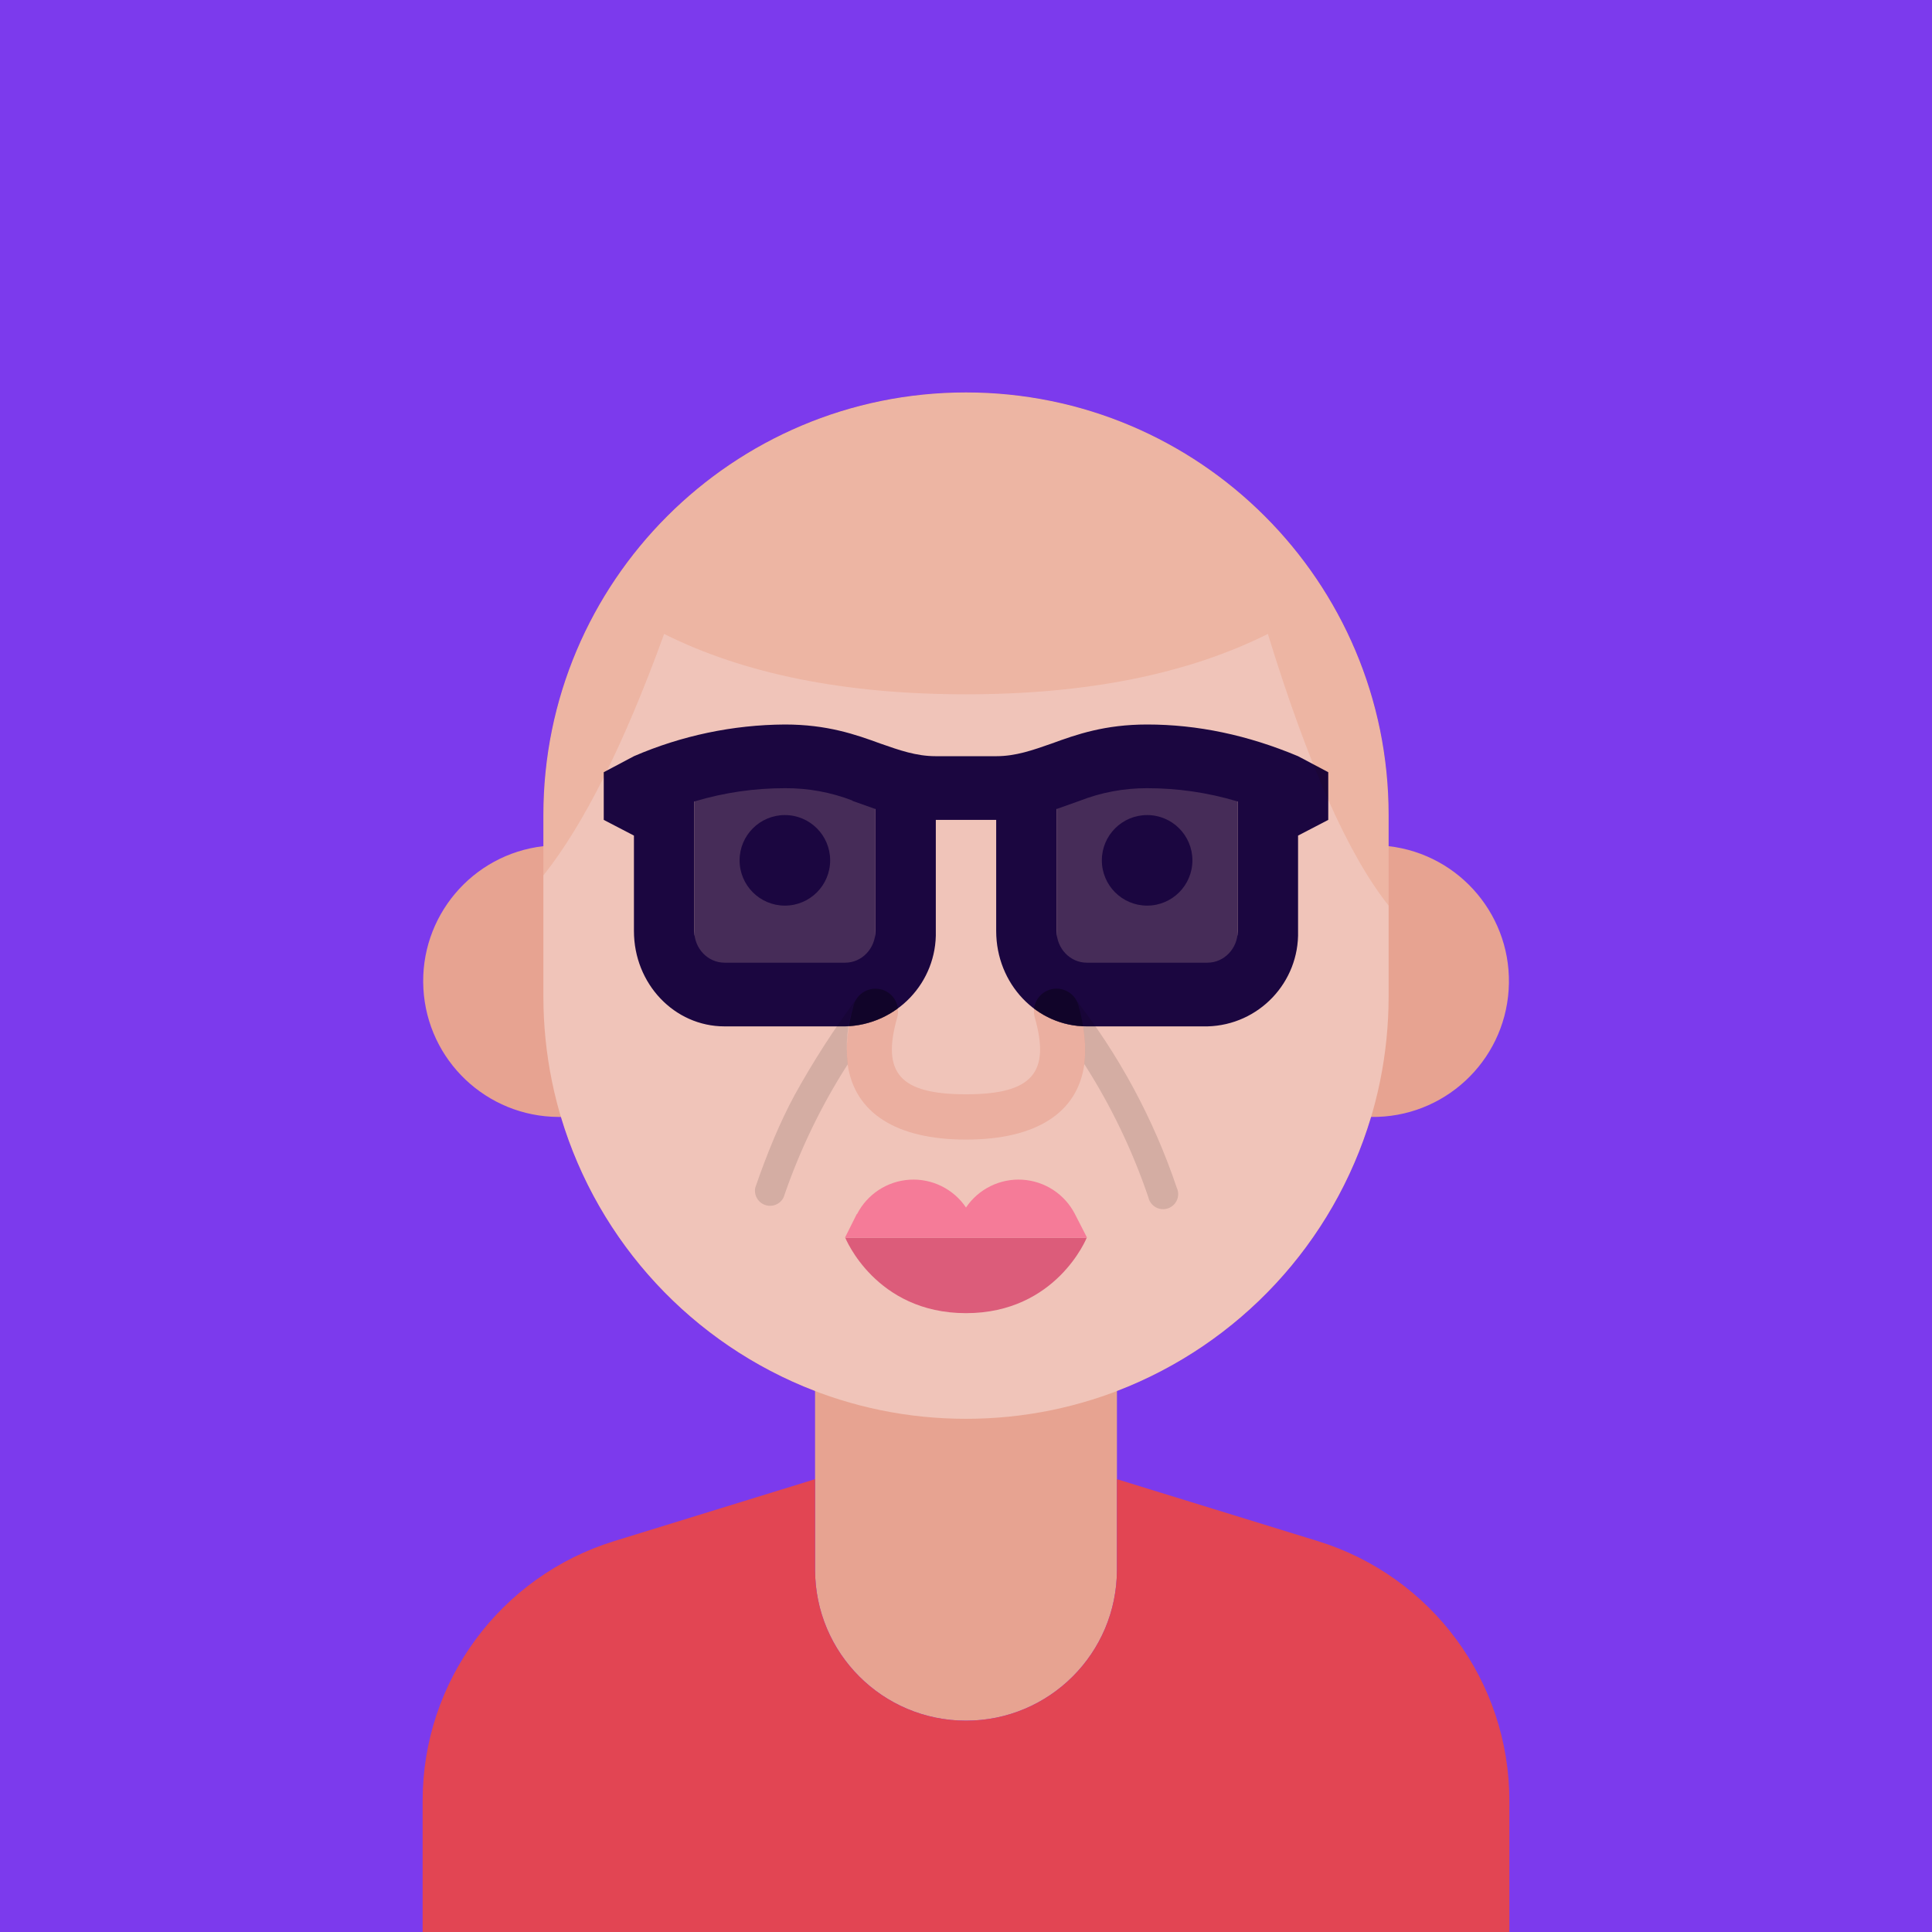
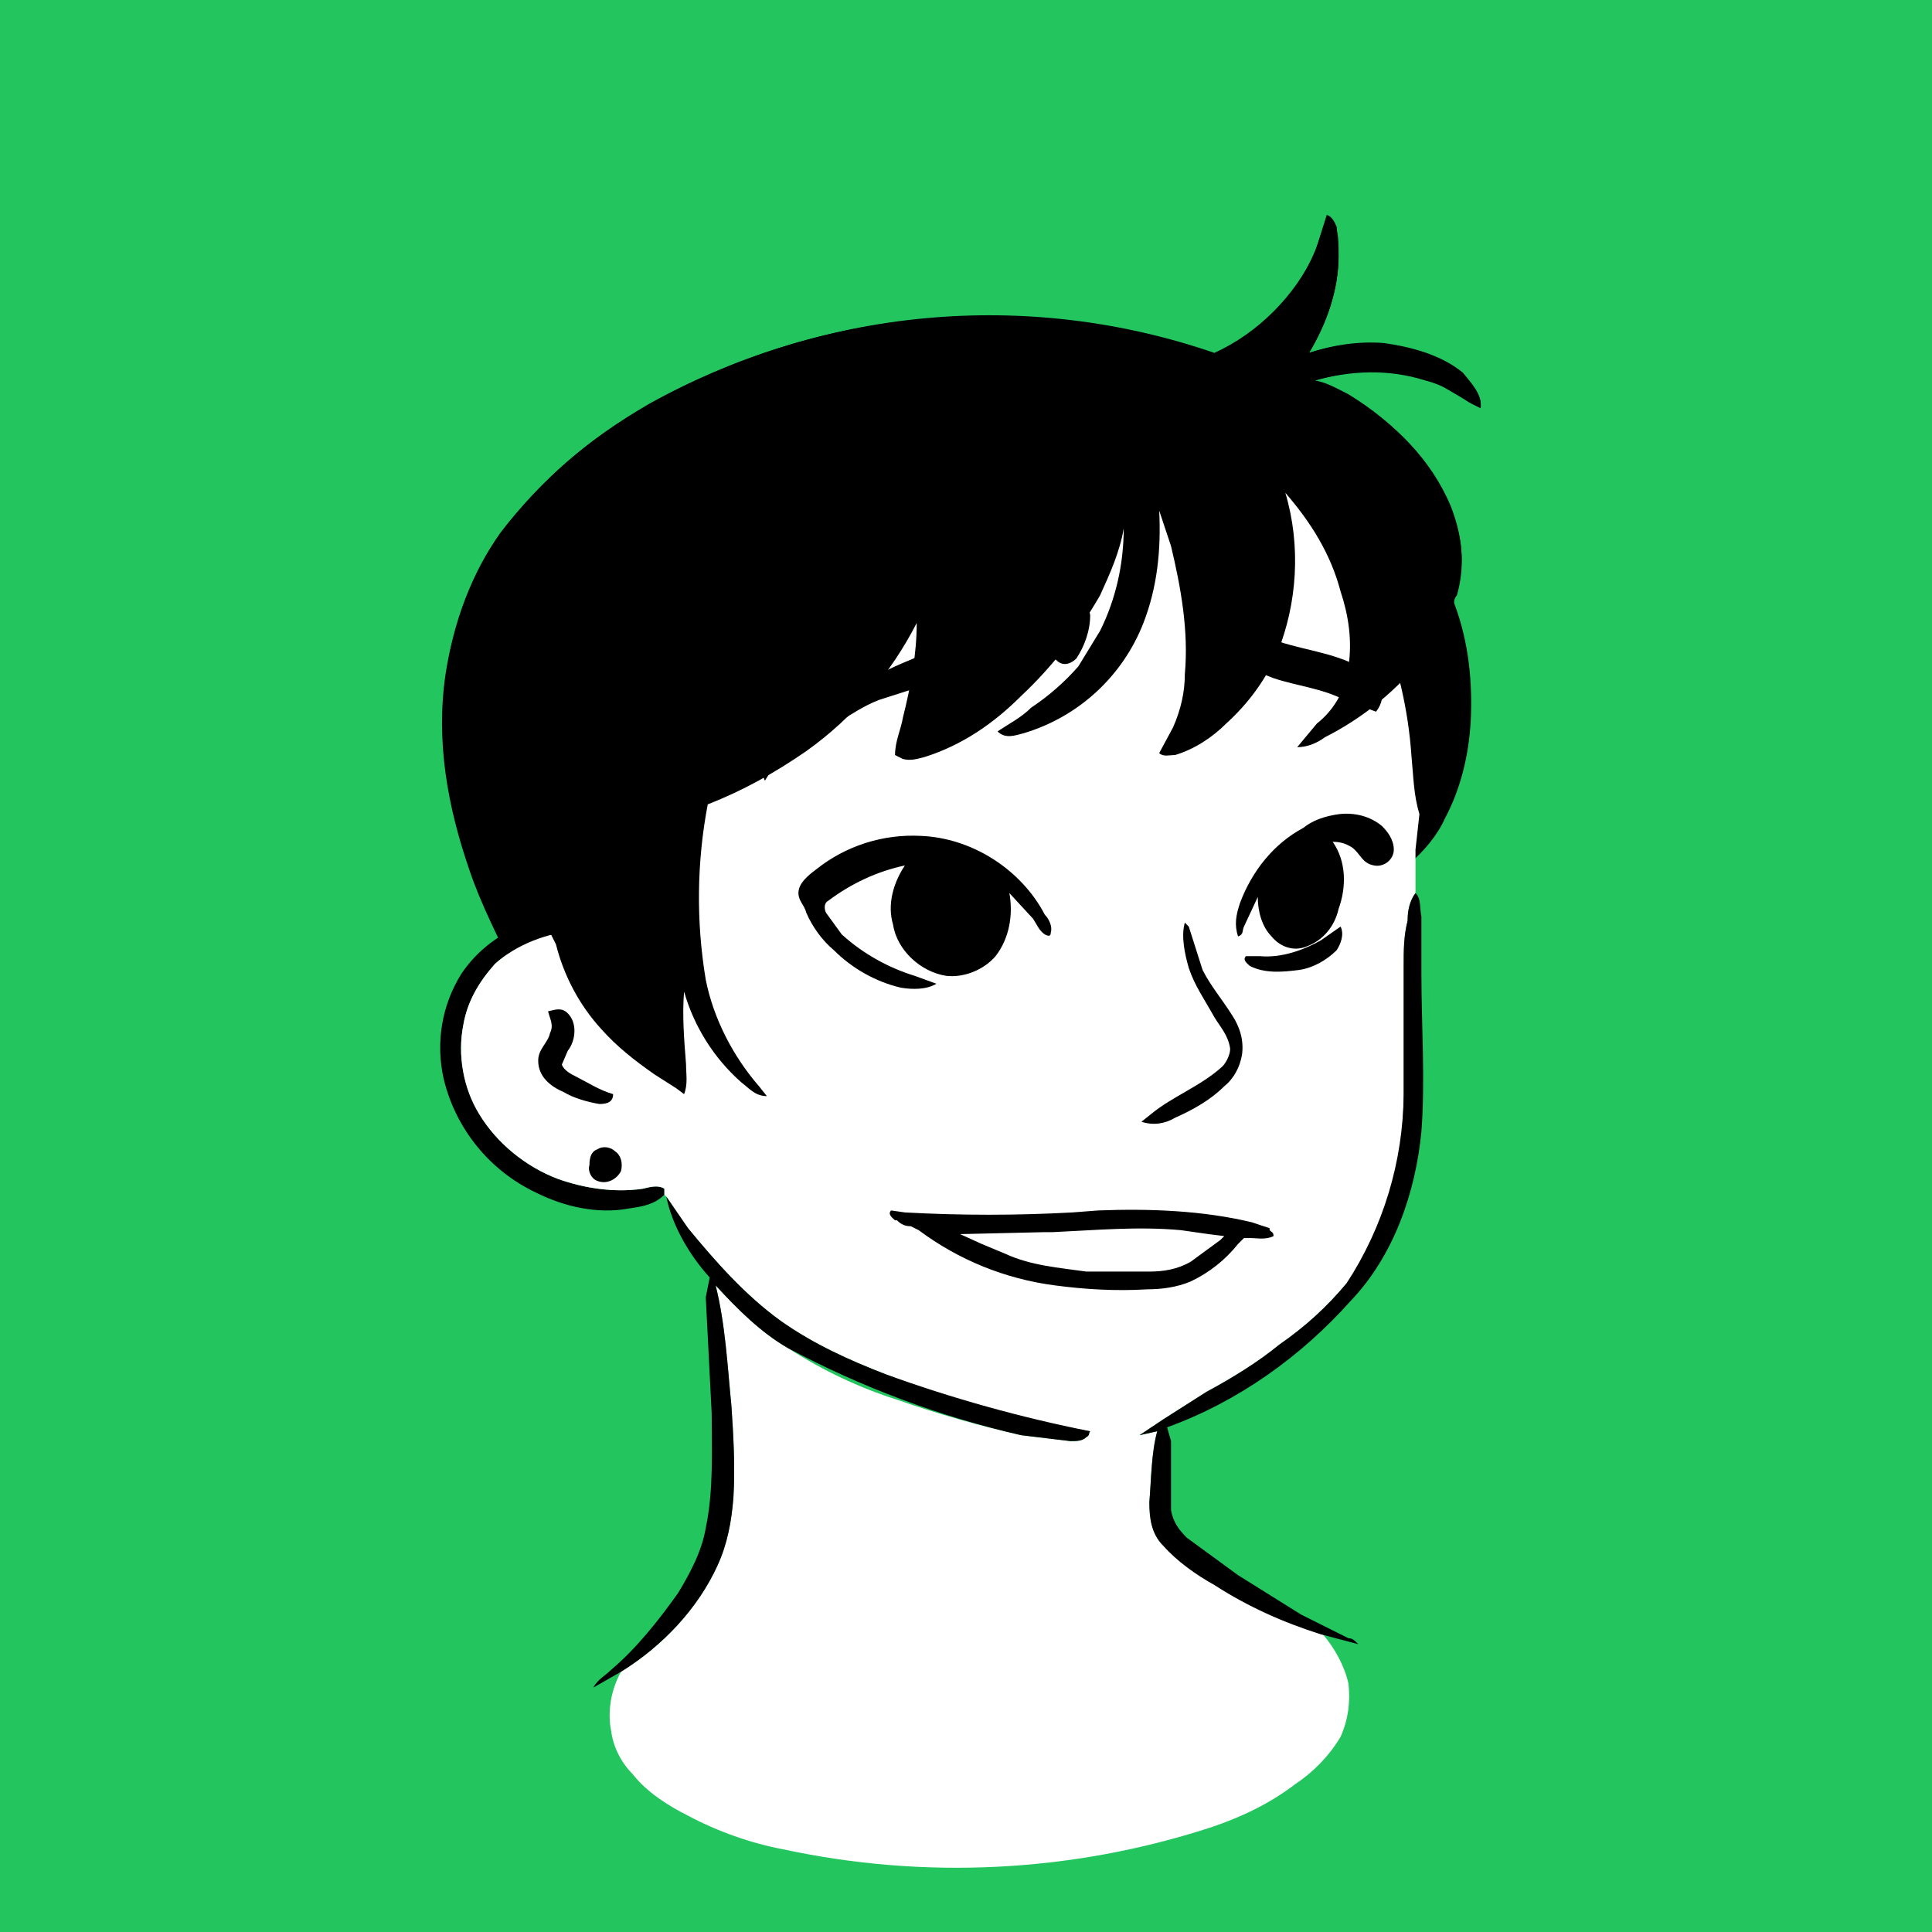
- <svg xmlns="http://www.w3.org/2000/svg" viewBox="0 0 64 64" fill="none" shape-rendering="auto">
+ <svg xmlns="http://www.w3.org/2000/svg" viewBox="0 0 980 980" fill="none" shape-rendering="auto">
  <mask id="viewboxMask">
-     <rect width="64" height="64" rx="0" ry="0" x="0" y="0" fill="#fff" />
+     <rect width="980" height="980" rx="0" ry="0" x="0" y="0" fill="#fff" />
  </mask>
  <g mask="url(#viewboxMask)">
-     <rect fill="#7c3aed" width="64" height="64" x="0" y="0" />
-     <path d="M37 46.08V52a5 5 0 0 1-10 0v-5.92A14.04 14.04 0 0 1 18.58 37h-.08a4.5 4.5 0 0 1-.5-8.97V27a14 14 0 1 1 28 0v1.03a4.5 4.5 0 0 1-.58 8.97A14.04 14.04 0 0 1 37 46.08Z" fill="#e7a391" />
-     <mask id="personas-a" style="mask-type:luminance" maskUnits="userSpaceOnUse" x="14" y="13" width="36" height="44">
-       <path d="M37 46.08V52a5 5 0 0 1-10 0v-5.92A14.04 14.04 0 0 1 18.58 37h-.08a4.5 4.5 0 0 1-.5-8.97V27a14 14 0 1 1 28 0v1.03a4.5 4.5 0 0 1-.58 8.97A14.04 14.04 0 0 1 37 46.08Z" fill="#fff" />
-     </mask>
-     <g mask="url(#personas-a)">
-       <path d="M32 13a14 14 0 0 1 14 14v6a14 14 0 1 1-28 0v-6a14 14 0 0 1 14-14Z" fill="#fff" style="mix-blend-mode:overlay" opacity=".36" />
+     <rect fill="#22c55e" width="980" height="980" x="0" y="0" />
+     <g transform="translate(10 -60)">
+       <path d="M663 169c3 1 4 4 5 6l1 15c0 17-6 34-15 49 12-4 25-6 38-5 14 2 29 6 40 15 4 5 10 11 9 18l-4-2-17-10c-10-5-22-6-34-7-10 1-20 2-29 5 6 1 11 4 17 7 23 14 44 35 53 61 5 13 6 27 2 41-1 1-2 3-1 5 7 19 9 39 8 59-1 17-5 34-13 49-4 9-11 17-18 23-5 4-12 7-19 5-7-3-12-10-15-18-4-8-4-18-4-27 1-10 2-20 5-29-7 4-15 9-23 9l8-9c6-6 11-13 15-21 3-11 3-22 2-32-4-25-15-48-32-66a128 128 0 0 1-4 80c-5 13-14 25-25 35-7 8-18 16-29 18-2 0-6 0-6-2 3-7 8-14 10-22 4-12 4-25 3-38-1-18-4-35-9-51l-4-11v17c-1 16-5 32-11 47a97 97 0 0 1-58 49c-4 1-9 3-13-1l11-7c8-6 16-11 23-18s12-16 17-24c8-17 13-35 13-54-2 11-7 22-11 32-9 17-21 33-35 47-14 15-31 28-50 35-5 2-11 4-17 3l-3-3c0-7 3-13 5-19 3-16 6-32 6-48a170 170 0 0 1-59 67c-14 11-30 19-47 25-4 24-6 48-4 72 3 26 12 51 30 71 1 2 3 3 3 6-5-1-8-4-11-7a97 97 0 0 1-30-47c-1 16 1 31 1 47l-1 5c-9 1-18-3-26-7l-29-16c-12-10-24-23-31-38-8-17-17-34-23-52-11-32-17-65-12-99 4-26 13-51 28-72 20-26 45-48 74-64a351 351 0 0 1 288-27c22-10 41-29 51-51l6-19Z" fill="#000000" />
+       <path d="M495 231a231 231 0 0 1 219 204c1 10 2 21 0 30-1 4-1 7-4 8-3-10-3-19-4-29a220 220 0 0 0-239-205c-42 4-83 19-117 44l-17 13a221 221 0 0 0-78 164c0 23 7 43 15 64h17c3 1 4 4 2 6l-6 2c-15 1-31 7-42 17-8 9-14 19-16 31-3 15 0 32 8 45 9 15 24 27 40 33 14 5 29 7 43 5 4-1 8-2 11 0v3c-5 5-11 6-18 7-16 3-33-1-47-8a86 86 0 0 1-47-58c-4-18-1-37 9-53 8-12 20-21 34-26-7-14-10-28-12-43-2-18-2-35 0-53 1-13 4-25 8-38a227 227 0 0 1 99-122c41-28 92-43 142-41Z" fill="#000" />
+       <path d="M535 244a220 220 0 0 1 171 200c1 10 1 19 4 29l-2 18v22c-3 4-4 9-4 14-2 8-2 15-2 23v65c0 21-3 42-11 61-4 13-10 24-18 35-10 12-21 22-34 31-11 9-24 17-37 24l-22 14-12 8 9-2c-3 11-3 24-4 36 0 8 1 16 7 22a235 235 0 0 0 81 45c6 7 11 16 13 25 1 9 0 18-4 27-6 10-14 18-23 24-13 10-28 17-43 22a417 417 0 0 1-217 11c-16-3-33-9-48-17-10-5-21-12-28-21-6-6-10-14-11-22-2-10 0-21 5-30 21-13 39-32 49-54 5-11 7-22 8-34 1-16 0-32-1-47-2-20-3-41-8-61 11 12 23 24 37 32 17 11 36 20 55 26 20 7 41 13 63 18l25 3c3 0 6 0 8-2 2-1 1-2 2-3l-17-2c-29-7-58-16-87-27-18-7-36-15-53-27-18-13-33-30-47-47l-11-16-1-1v-3c-3-2-7-1-11 0-14 2-29 0-43-5-16-6-31-18-40-33-8-13-11-30-8-45 2-12 8-22 16-31 11-10 27-16 42-17l6-2c2-2 1-5-2-6h-17c-8-21-15-41-15-64-1-14 2-27 5-41a221 221 0 0 1 73-123l17-13a230 230 0 0 1 185-39Z" fill="#ffffff" />
+       <path d="M708 513c3 3 2 7 3 12v29c0 26 2 54 0 80-3 31-14 63-36 86-25 28-57 51-93 64l2 7v35c1 6 4 10 8 14l26 19 32 20 24 12c2 0 3 1 5 3l-19-5c-19-6-37-14-54-25-9-5-19-12-26-20-6-6-7-14-7-22 1-12 1-25 4-36l-9 2 12-8 22-14c13-7 26-15 37-24 13-9 24-19 34-31a178 178 0 0 0 29-96v-65c0-8 0-15 2-23 0-5 1-10 4-14ZM278 574c5 5 4 14 0 19l-3 7c1 3 5 5 7 6 6 3 12 7 19 9 0 4-3 5-7 5-6-1-13-3-18-6-7-3-13-8-13-16 0-6 5-9 6-14 2-4 0-7-1-11 4-1 7-2 10 1ZM328 667l11 16c14 17 29 34 47 47 17 12 35 20 53 27a714 714 0 0 0 104 29c-1 1 0 2-2 3-2 2-5 2-8 2l-25-3a478 478 0 0 1-118-44c-14-8-26-20-37-32 5 20 6 41 8 61 1 15 2 31 1 47-1 12-3 23-8 34-10 22-28 41-49 54l-14 8c2-4 6-6 9-9 13-11 24-25 34-39 6-10 12-21 14-33 4-19 3-39 3-58l-3-59 2-10c-10-11-19-26-22-41Z" fill="#000" />
+       <g fill="#000000">
+         <path d="M669 473c8-1 16 1 22 6 3 3 6 7 6 12s-5 9-10 8c-6-1-7-6-11-9-3-2-6-3-10-3 7 10 7 23 3 34-2 9-8 16-16 19-7 3-14 0-18-5-5-5-7-13-7-20l-7 15c-1 2 0 4-3 5-2-6-1-11 1-17 6-16 17-30 32-38 5-4 11-6 18-7ZM457 484c26 1 51 17 63 40 2 2 4 6 3 9 0 2-1 2-3 1-3-2-4-5-6-8l-12-13c2 11 0 23-7 32-6 7-16 11-25 10-13-2-25-13-27-26-3-10 0-21 6-30-14 3-27 9-39 18-2 1-2 4-1 6l8 11c11 10 24 17 37 21l11 4c-5 3-12 3-18 2-13-3-25-10-34-19-6-5-11-12-14-19-1-4-4-6-4-10 0-5 5-9 9-12 15-12 34-18 53-17Z" />
+         <path d="M670 530c2 4 0 9-2 12-5 5-12 9-19 10-8 1-17 2-25-2-1-1-4-3-2-5h7c11 1 22-3 31-8l10-7Z" />
+       </g>
+       <path d="M533 358c6 2 9 8 10 14 0 8-3 16-7 22-3 3-7 4-10 1-4-3-2-10-2-15l-13 10c-6 4-13 7-20 9-9 4-19 5-30 8l-25 8c-8 3-15 8-22 12l-25 17c-5 3-8 7-11 12-2-4-1-8 1-11a401 401 0 0 1 35-29c16-13 36-21 55-28l28-11c8-4 14-11 21-16 5-2 10-4 15-3ZM626 376l6 7c17 7 33 7 49 16 4 2 7 6 9 10s1 8-2 12l-16-6c-12-6-24-7-36-11-7-3-14-4-19-10-4 8-4 17-8 26-1 1-1 4-4 3l-1-8 2-11c1-8 4-16 7-23 2-6 8-8 13-5Z" fill="#000000" />
+       <path d="M293 643c3-2 7-1 9 1 3 2 4 6 3 10-2 4-7 7-12 5-3-1-5-5-4-8 0-4 1-7 4-8Z" fill="#000000" />
+       <path d="m591 528 2 2 7 22c4 8 10 15 15 23 4 6 6 13 5 20-1 6-4 12-9 16-7 7-16 12-25 16-5 3-11 4-17 2l5-4c11-9 25-14 36-24 2-2 4-6 4-9-1-7-5-11-8-16-5-9-10-16-13-25-2-7-4-16-2-23Z" fill="#000000" />
+       <path fill-rule="evenodd" clip-rule="evenodd" d="m634 683-9-3c-25-6-52-7-78-6l-13 1a774 774 0 0 1-85 0l-7-1c-2 2 1 4 2 5h1c2 2 4 3 7 3l4 2a147 147 0 0 0 69 28c15 2 31 3 47 2 7 0 15-1 22-4a68 68 0 0 0 24-19l3-3h3c4 0 8 1 12-1 0-2-1-2-2-3v-1Zm-31 3-14-2c-22-2-43 0-65 1h-4l-43 1 11 5 12 5c13 6 27 7 41 9h32c7 0 14-1 21-5l15-11 2-2-8-1Z" fill="#000000" />
+       <path d="m663 170 4 3c2 5 2 11 2 16 0 18-6 35-15 50 13-4 26-6 40-4 13 2 28 6 38 16 5 4 10 10 9 16l-6-3c-7-5-14-9-22-11-19-6-38-5-56 0l17 8c23 13 42 32 52 56 5 13 7 26 4 39s-9 26-17 36a151 151 0 0 1-51 42c-4 3-9 5-14 5l10-12c9-7 15-18 16-29 2-13 0-26-4-38-5-19-15-35-28-50 8 27 6 56-4 81-6 14-15 26-26 36-7 7-16 13-26 16-3 0-6 1-8-1l7-13c4-9 6-18 6-27 2-22-2-44-7-65l-6-18c1 20-1 39-8 57a94 94 0 0 1-61 56c-4 1-9 3-13-1 6-4 12-7 17-12 9-6 17-13 24-21l11-18c8-16 12-34 12-52-2 12-7 23-12 34-11 19-24 36-40 51-14 14-30 25-49 31-4 1-7 2-11 1l-4-2c0-7 3-13 4-19 4-16 7-32 7-48a181 181 0 0 1-56 65c-16 11-32 20-50 27a253 253 0 0 0-1 89c4 20 14 39 27 54l4 5c-6 0-9-4-13-7a97 97 0 0 1-29-46c-1 12 0 24 1 37 0 5 1 10-1 15l-4-3-11-7c-10-7-19-14-27-23-11-12-19-27-23-43l-3-6c-14-13-27-28-36-45-10-19-16-39-17-60-2-32 7-63 24-90 19-31 48-55 79-73a354 354 0 0 1 280-28c3 1 6 4 10 2a102 102 0 0 0 52-63l2-6Z" fill="#000000" />
    </g>
-     <g transform="translate(20 24)">
-       <g fill="#1B0640">
-         <path d="M6 6a1.5 1.5 0 1 0 0-3 1.5 1.5 0 0 0 0 3ZM18 6a1.5 1.5 0 1 0 0-3 1.5 1.5 0 0 0 0 3Z" />
-         <path d="M9 2H3v6h6V2ZM21 2h-6v6h6V2Z" opacity=".8" />
-         <path fill-rule="evenodd" clip-rule="evenodd" d="M13 1.05c.65 0 1.21-.2 1.84-.42C15.66.33 16.6 0 18 0c1.67 0 3.33.35 5 1.05l1 .53v1.58l-1 .52v3.16A3.08 3.08 0 0 1 20 10h-4c-1.66 0-3-1.41-3-3.16V3.16h-2v3.68A3.08 3.08 0 0 1 8 10H4c-1.66 0-3-1.41-3-3.16V3.68l-1-.52V1.58l1-.53A12.8 12.8 0 0 1 6 0c1.4 0 2.34.33 3.16.63.63.22 1.19.42 1.84.42h2ZM8.24 2.52A6.1 6.1 0 0 0 6 2.11c-1 0-2 .14-3 .44v4.3c0 .57.45 1.04 1 1.04h4c.55 0 1-.47 1-1.05V2.8l-.76-.27ZM15 2.8l.76-.27A6.1 6.1 0 0 1 18 2.11c1 0 2 .14 3 .44v4.3c0 .57-.45 1.04-1 1.04h-4c-.55 0-1-.47-1-1.05V2.8Z" />
-       </g>
-     </g>
-     <g transform="translate(2 2)">
-       <path d="M44 25v3c-1.33-1.67-2.67-4.67-4-9-2.66 1.33-6 2-10 2s-7.34-.67-10-2c-1.33 3.67-2.67 6.33-4 8v-2a14 14 0 1 1 28 0Z" style="mix-blend-mode:multiply" opacity=".2" fill="#f29c65" />
-     </g>
-     <g transform="translate(11 44)">
-       <path d="M16 5v3a5 5 0 0 0 10 0V5l6.65 2.05a9 9 0 0 1 6.35 8.6V20H3v-4.35a9 9 0 0 1 6.35-8.6L16 5Z" fill="#e24553" />
-     </g>
-     <g transform="translate(23 36)">
-       <path d="M5 5h8s-1 2.5-4 2.5S5 5 5 5Z" fill="#DC5C7A" />
-       <path d="M5.39 4.22A2.1 2.1 0 0 1 9 4a2.1 2.1 0 0 1 3.61.22l.4.78H4.99l.39-.78Z" fill="#F57B98" />
-     </g>
-     <g transform="translate(24 28)">
-       <path opacity=".12" fill-rule="evenodd" clip-rule="evenodd" d="M11.72 5.3c.21.73.27 1.38.2 1.95a20.24 20.24 0 0 1 2.12 4.41.5.5 0 1 0 .94-.32 21.23 21.23 0 0 0-3.4-6.3c.07.07.11.16.14.25Zm-7.44 0a.75.75 0 0 1 .11-.24 28.75 28.75 0 0 0-2.07 3.22c-.48.89-.9 1.9-1.3 3.06a.5.5 0 0 0 .94.32 20.24 20.24 0 0 1 2.12-4.4 4.77 4.77 0 0 1 .19-1.97Z" fill="#000" />
-       <path d="M5.2 4.78a.75.75 0 0 0-.92.51c-.21.75-.27 1.4-.2 1.97.23 1.6 1.6 2.49 3.92 2.49 2.33 0 3.7-.89 3.92-2.5.07-.57.01-1.22-.2-1.96a.75.75 0 1 0-1.44.42c.52 1.83-.09 2.54-2.28 2.54-2.2 0-2.8-.71-2.28-2.54a.75.75 0 0 0-.51-.93Z" fill="#000" style="mix-blend-mode:overlay" opacity=".36" />
-     </g>
-     <g transform="translate(14 26)" />
+     <g transform="translate(10 -60)" />
  </g>
</svg>
